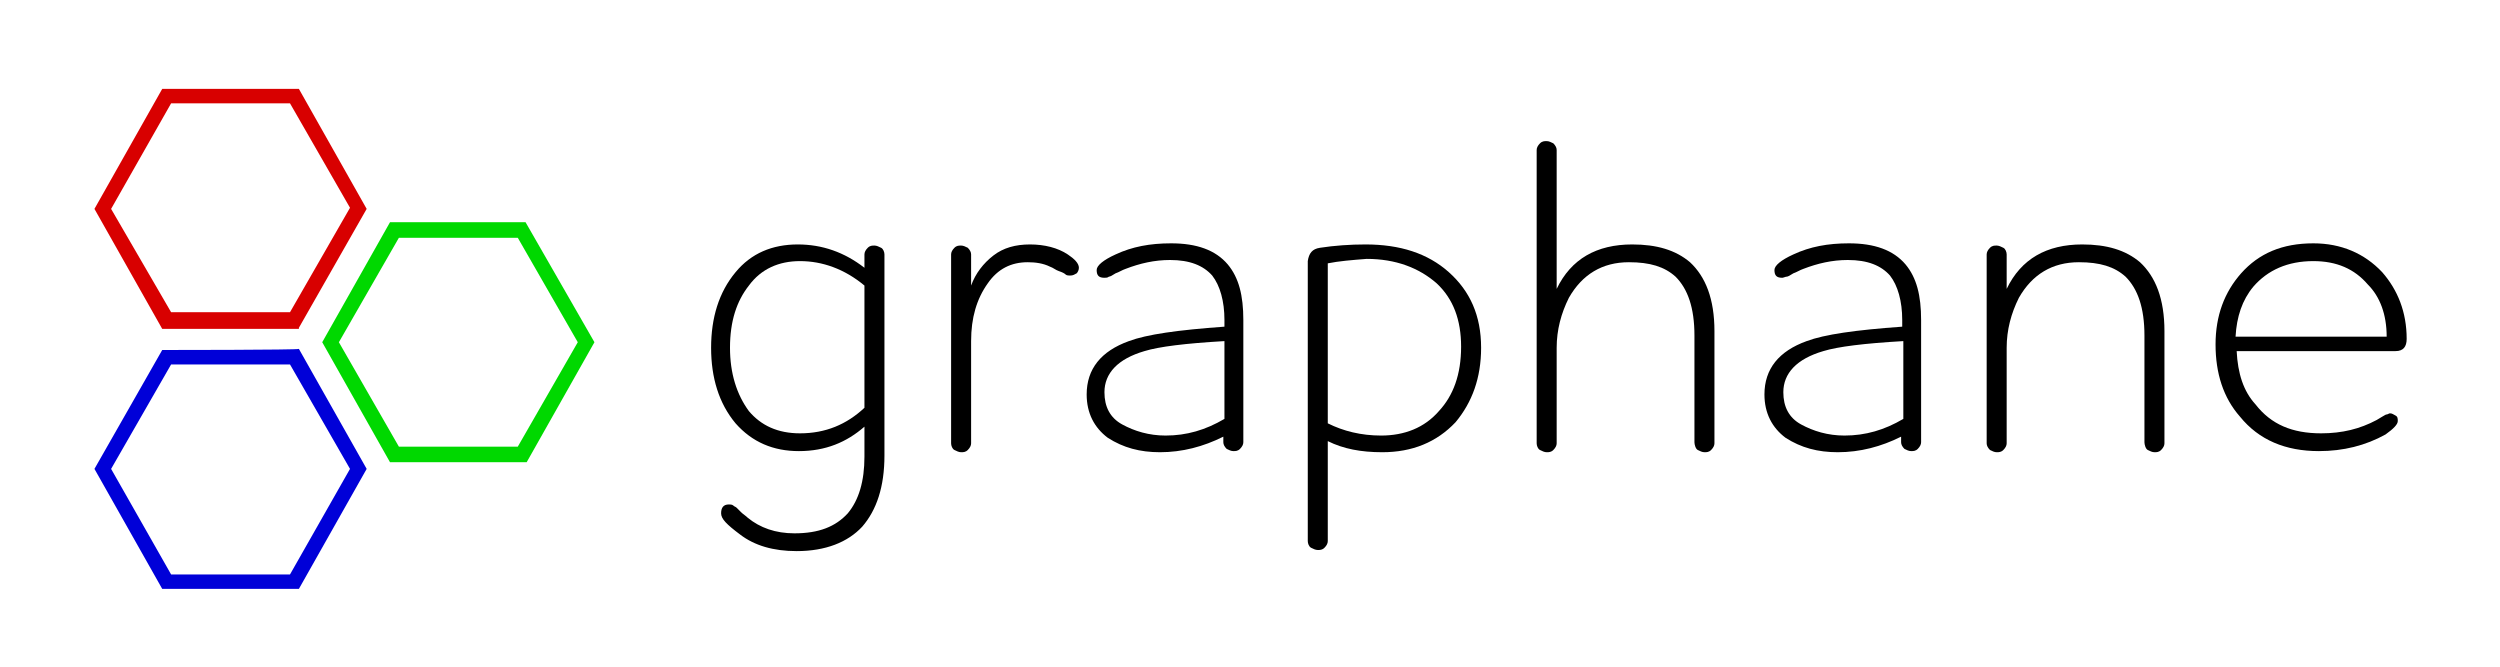
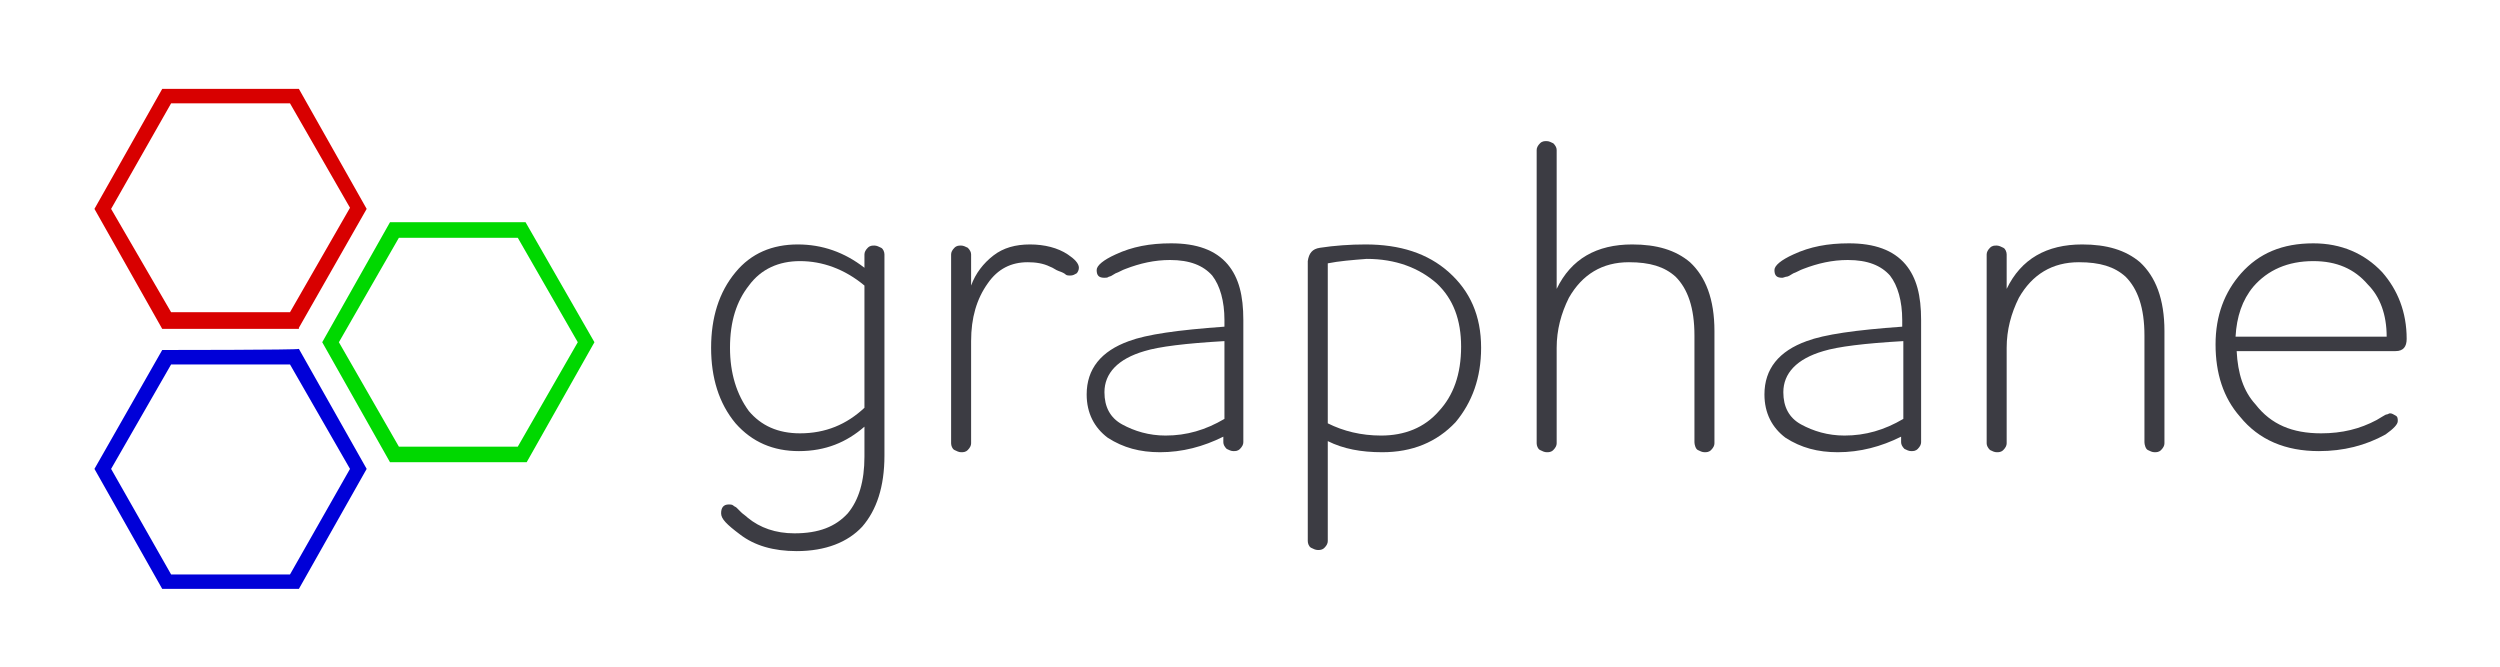
<svg xmlns="http://www.w3.org/2000/svg" version="1.1" id="graphane" viewBox="0 0 225 60">
  <g>
    <path fill="#00D800" d="M47.3,20H35.1L29,30.8l6.1,10.8h12.3l6.1-10.8L47.3,20z M46.6,40.2H35.9l-5.4-9.4l5.4-9.4h10.7l5.4,9.4 L46.6,40.2z" />
    <path fill="#0000D8" d="M14.6,31.5L8.5,42.2L14.6,53h12.3L33,42.2l-6.1-10.8C26.9,31.5,14.6,31.5,14.6,31.5z M26.1,51.7H15.4L10,42.2 l5.4-9.4h10.7l5.4,9.4L26.1,51.7z" />
    <path fill="#D80000" d="M26.9,29.5L33,18.8L26.9,8H14.6L8.5,18.8l6.1,10.8H26.9L26.9,29.5z M15.4,9.3h10.7l5.4,9.4l-5.4,9.4H15.4 L10,18.8L15.4,9.3z" />
  </g>
-   <g>
+   <g fill="#3c3c43">
    <path d="M64.9,46.2c0-0.5,0.2-0.8,0.7-0.8c0.1,0,0.3,0,0.4,0.1c0.1,0.1,0.2,0.1,0.3,0.2c0.1,0.1,0.2,0.2,0.4,0.4   c0.2,0.2,0.4,0.3,0.6,0.5c1.1,0.9,2.5,1.4,4.2,1.4c2.2,0,3.7-0.6,4.8-1.8c1-1.2,1.5-2.9,1.5-5.1v-2.7c-1.6,1.4-3.5,2.2-5.9,2.2   c-2.3,0-4.2-0.8-5.7-2.5c-1.5-1.8-2.2-4.1-2.2-6.8s0.7-5,2.2-6.8c1.4-1.7,3.3-2.5,5.6-2.5c2.2,0,4.2,0.7,6,2.1v-1.2   c0-0.2,0.1-0.4,0.3-0.6c0.2-0.2,0.4-0.2,0.6-0.2c0.2,0,0.4,0.1,0.6,0.2s0.3,0.4,0.3,0.6v18.1c0,2.8-0.7,4.9-2,6.4   c-1.3,1.4-3.3,2.2-5.9,2.2c-2.1,0-3.8-0.5-5.1-1.5C65.4,47.2,64.9,46.7,64.9,46.2z M72,39c2.3,0,4.2-0.8,5.8-2.3V25.7   C76,24.2,74,23.5,72,23.5c-1.9,0-3.5,0.7-4.6,2.2c-1.1,1.4-1.7,3.2-1.7,5.6c0,2.3,0.6,4.2,1.7,5.7C68.5,38.3,70,39,72,39z" />
    <path d="M92.7,22c1.3,0,2.5,0.3,3.4,0.9c0.6,0.4,1,0.8,1,1.2c0,0.2-0.1,0.4-0.2,0.5c-0.2,0.1-0.3,0.2-0.6,0.2c-0.1,0-0.3,0-0.4-0.1   c-0.1-0.1-0.3-0.2-0.6-0.3s-0.5-0.3-0.8-0.4c-0.6-0.3-1.3-0.4-2-0.4c-1.5,0-2.7,0.6-3.6,1.9c-1,1.4-1.5,3.1-1.5,5.2v9.2   c0,0.2-0.1,0.4-0.3,0.6c-0.2,0.2-0.4,0.2-0.6,0.2c-0.2,0-0.4-0.1-0.6-0.2s-0.3-0.4-0.3-0.6v-17c0-0.2,0.1-0.4,0.3-0.6   s0.4-0.2,0.6-0.2c0.2,0,0.4,0.1,0.6,0.2c0.2,0.2,0.3,0.4,0.3,0.6v2.8h0c0.4-1.1,1.1-2,2-2.7C90.3,22.3,91.4,22,92.7,22z" />
    <path d="M97.8,35.5c0-2.3,1.3-3.9,3.8-4.8c1.6-0.6,4.4-1,8.6-1.3v-0.6c0-1.7-0.4-3.1-1.1-4c-0.8-0.9-2-1.4-3.8-1.4   c-1.4,0-2.7,0.3-4,0.8c-0.3,0.1-0.6,0.3-0.9,0.4c-0.3,0.2-0.5,0.3-0.6,0.3c-0.1,0.1-0.3,0.1-0.4,0.1c-0.5,0-0.7-0.2-0.7-0.7   c0-0.4,0.6-0.9,1.7-1.4c1.5-0.7,3.1-1,5-1c2.3,0,4,0.6,5.1,1.9c1,1.2,1.4,2.8,1.4,5v11c0,0.2-0.1,0.4-0.3,0.6s-0.4,0.2-0.6,0.2   c-0.2,0-0.4-0.1-0.6-0.2c-0.2-0.2-0.3-0.4-0.3-0.6v-0.5c-1.8,0.9-3.7,1.4-5.7,1.4c-1.8,0-3.3-0.4-4.7-1.3   C98.5,38.5,97.8,37.2,97.8,35.5z M104.9,39.2c1.9,0,3.6-0.5,5.3-1.5v-7c-3.5,0.2-5.9,0.5-7.2,0.9c-2.4,0.7-3.6,2-3.6,3.7   c0,1.3,0.5,2.3,1.6,2.9S103.4,39.2,104.9,39.2z" />
    <path d="M118.8,22.3c1.3-0.2,2.7-0.3,4.1-0.3c3.1,0,5.6,0.8,7.5,2.5c1.9,1.7,2.9,3.9,2.9,6.8c0,2.7-0.8,4.9-2.3,6.7   c-1.7,1.8-3.9,2.7-6.6,2.7c-1.9,0-3.5-0.3-4.9-1v9c0,0.2-0.1,0.4-0.3,0.6c-0.2,0.2-0.4,0.2-0.6,0.2c-0.2,0-0.4-0.1-0.6-0.2   s-0.3-0.4-0.3-0.6V23.5C117.8,22.8,118.1,22.4,118.8,22.3z M119.5,23.7v14.4c1.4,0.7,3,1.1,4.8,1.1c2.1,0,3.9-0.7,5.2-2.2   c1.3-1.4,2-3.3,2-5.8c0-2.4-0.7-4.3-2.2-5.7c-1.6-1.4-3.7-2.2-6.3-2.2C121.7,23.4,120.5,23.5,119.5,23.7z" />
    <path d="M152.5,39.8v-9.6c0-2.5-0.6-4.2-1.7-5.3c-1-0.9-2.3-1.3-4.2-1.3c-2.4,0-4.2,1.1-5.4,3.2c-0.7,1.4-1.1,2.9-1.1,4.5v8.6   c0,0.2-0.1,0.4-0.3,0.6c-0.2,0.2-0.4,0.2-0.6,0.2c-0.2,0-0.4-0.1-0.6-0.2s-0.3-0.4-0.3-0.6V13.5c0-0.2,0.1-0.4,0.3-0.6   c0.2-0.2,0.4-0.2,0.6-0.2c0.2,0,0.4,0.1,0.6,0.2c0.2,0.2,0.3,0.4,0.3,0.6V26c1.3-2.7,3.6-4,6.8-4c2.2,0,3.9,0.5,5.2,1.6   c1.4,1.3,2.2,3.3,2.2,6.2v10.1c0,0.2-0.1,0.4-0.3,0.6c-0.2,0.2-0.4,0.2-0.6,0.2s-0.4-0.1-0.6-0.2S152.5,40,152.5,39.8z" />
    <path d="M158.8,35.5c0-2.3,1.3-3.9,3.8-4.8c1.6-0.6,4.4-1,8.6-1.3v-0.6c0-1.7-0.4-3.1-1.1-4c-0.8-0.9-2-1.4-3.8-1.4   c-1.4,0-2.7,0.3-4,0.8c-0.3,0.1-0.6,0.3-0.9,0.4c-0.3,0.2-0.5,0.3-0.6,0.3s-0.3,0.1-0.4,0.1c-0.5,0-0.7-0.2-0.7-0.7   c0-0.4,0.6-0.9,1.7-1.4c1.5-0.7,3.1-1,5-1c2.3,0,4,0.6,5.1,1.9c1,1.2,1.4,2.8,1.4,5v11c0,0.2-0.1,0.4-0.3,0.6   c-0.2,0.2-0.4,0.2-0.6,0.2c-0.2,0-0.4-0.1-0.6-0.2c-0.2-0.2-0.3-0.4-0.3-0.6v-0.5c-1.8,0.9-3.7,1.4-5.7,1.4c-1.8,0-3.3-0.4-4.7-1.3   C159.5,38.5,158.8,37.2,158.8,35.5z M166,39.2c1.9,0,3.6-0.5,5.3-1.5v-7c-3.5,0.2-5.9,0.5-7.2,0.9c-2.4,0.7-3.6,2-3.6,3.7   c0,1.3,0.5,2.3,1.6,2.9S164.5,39.2,166,39.2z" />
    <path d="M193,39.8v-9.6c0-2.5-0.6-4.2-1.7-5.3c-1-0.9-2.3-1.3-4.2-1.3c-2.4,0-4.2,1.1-5.4,3.2c-0.7,1.4-1.1,2.9-1.1,4.5v8.6   c0,0.2-0.1,0.4-0.3,0.6s-0.4,0.2-0.6,0.2s-0.4-0.1-0.6-0.2c-0.2-0.2-0.3-0.4-0.3-0.6v-17c0-0.2,0.1-0.4,0.3-0.6   c0.2-0.2,0.4-0.2,0.6-0.2s0.4,0.1,0.6,0.2s0.3,0.4,0.3,0.6V26c1.3-2.7,3.6-4,6.8-4c2.2,0,3.9,0.5,5.2,1.6c1.4,1.3,2.2,3.3,2.2,6.2   v10.1c0,0.2-0.1,0.4-0.3,0.6c-0.2,0.2-0.4,0.2-0.6,0.2s-0.4-0.1-0.6-0.2S193,40,193,39.8z" />
    <path d="M215.1,37.2c0.2,0,0.3,0.1,0.5,0.2s0.2,0.3,0.2,0.5c0,0.3-0.4,0.7-1.1,1.2c-1.8,1-3.8,1.5-6,1.5c-3,0-5.4-1-7.1-3.1   c-1.5-1.7-2.2-3.9-2.2-6.5c0-2.6,0.8-4.7,2.3-6.4c1.6-1.8,3.7-2.7,6.5-2.7c2.5,0,4.6,0.9,6.2,2.6c1.4,1.6,2.2,3.6,2.2,6   c0,0.7-0.3,1.1-1,1.1h-14.3c0.1,2,0.6,3.6,1.7,4.8c1.4,1.8,3.3,2.6,5.9,2.6c1.9,0,3.5-0.4,5-1.2c0.2-0.1,0.3-0.2,0.5-0.3   s0.3-0.2,0.4-0.2s0.2-0.1,0.3-0.1C214.9,37.2,215,37.2,215.1,37.2z M201.2,30.3h13.6c0-2-0.6-3.6-1.7-4.7c-1.2-1.4-2.8-2.1-4.9-2.1   c-2.3,0-4.1,0.8-5.4,2.3C201.8,27,201.3,28.5,201.2,30.3z" />
  </g>
</svg>
